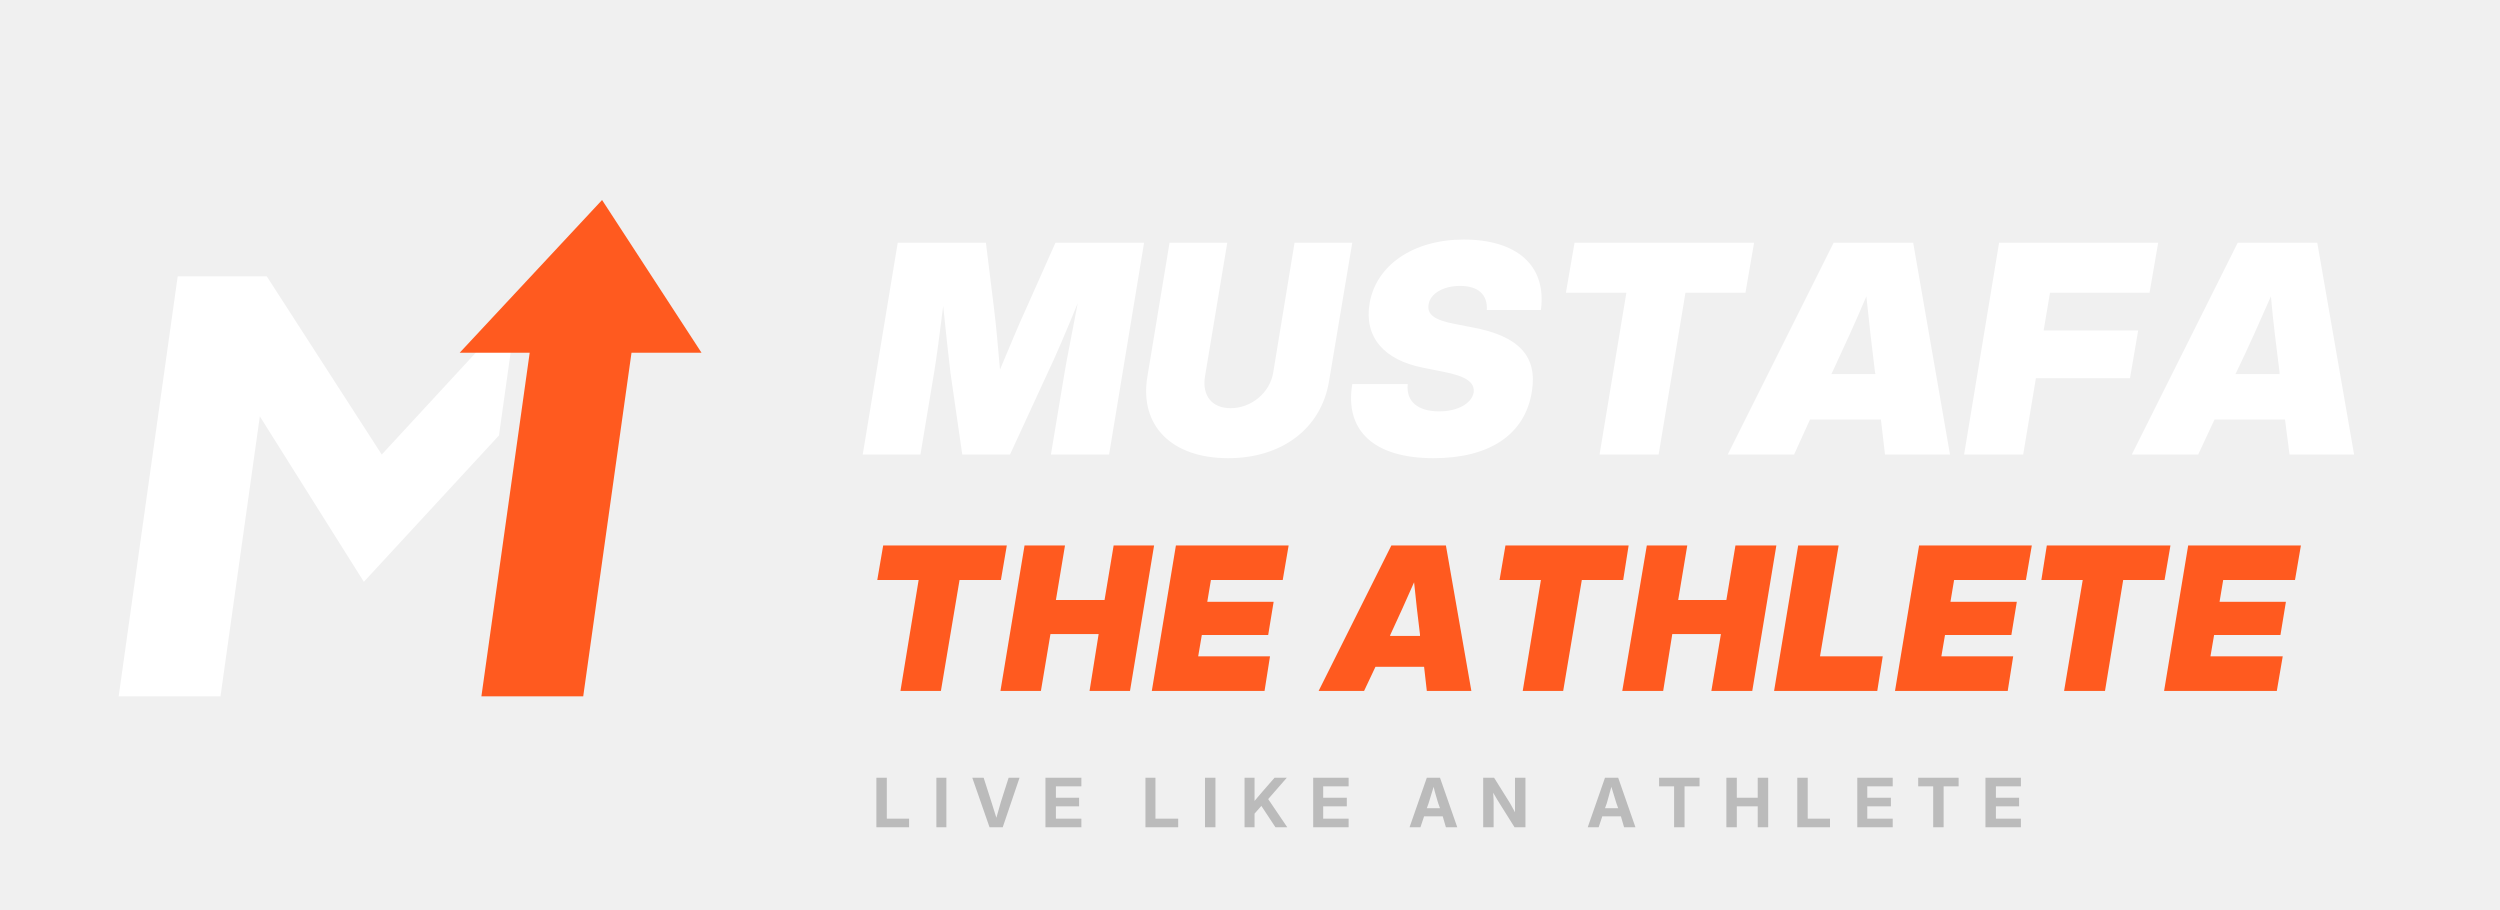
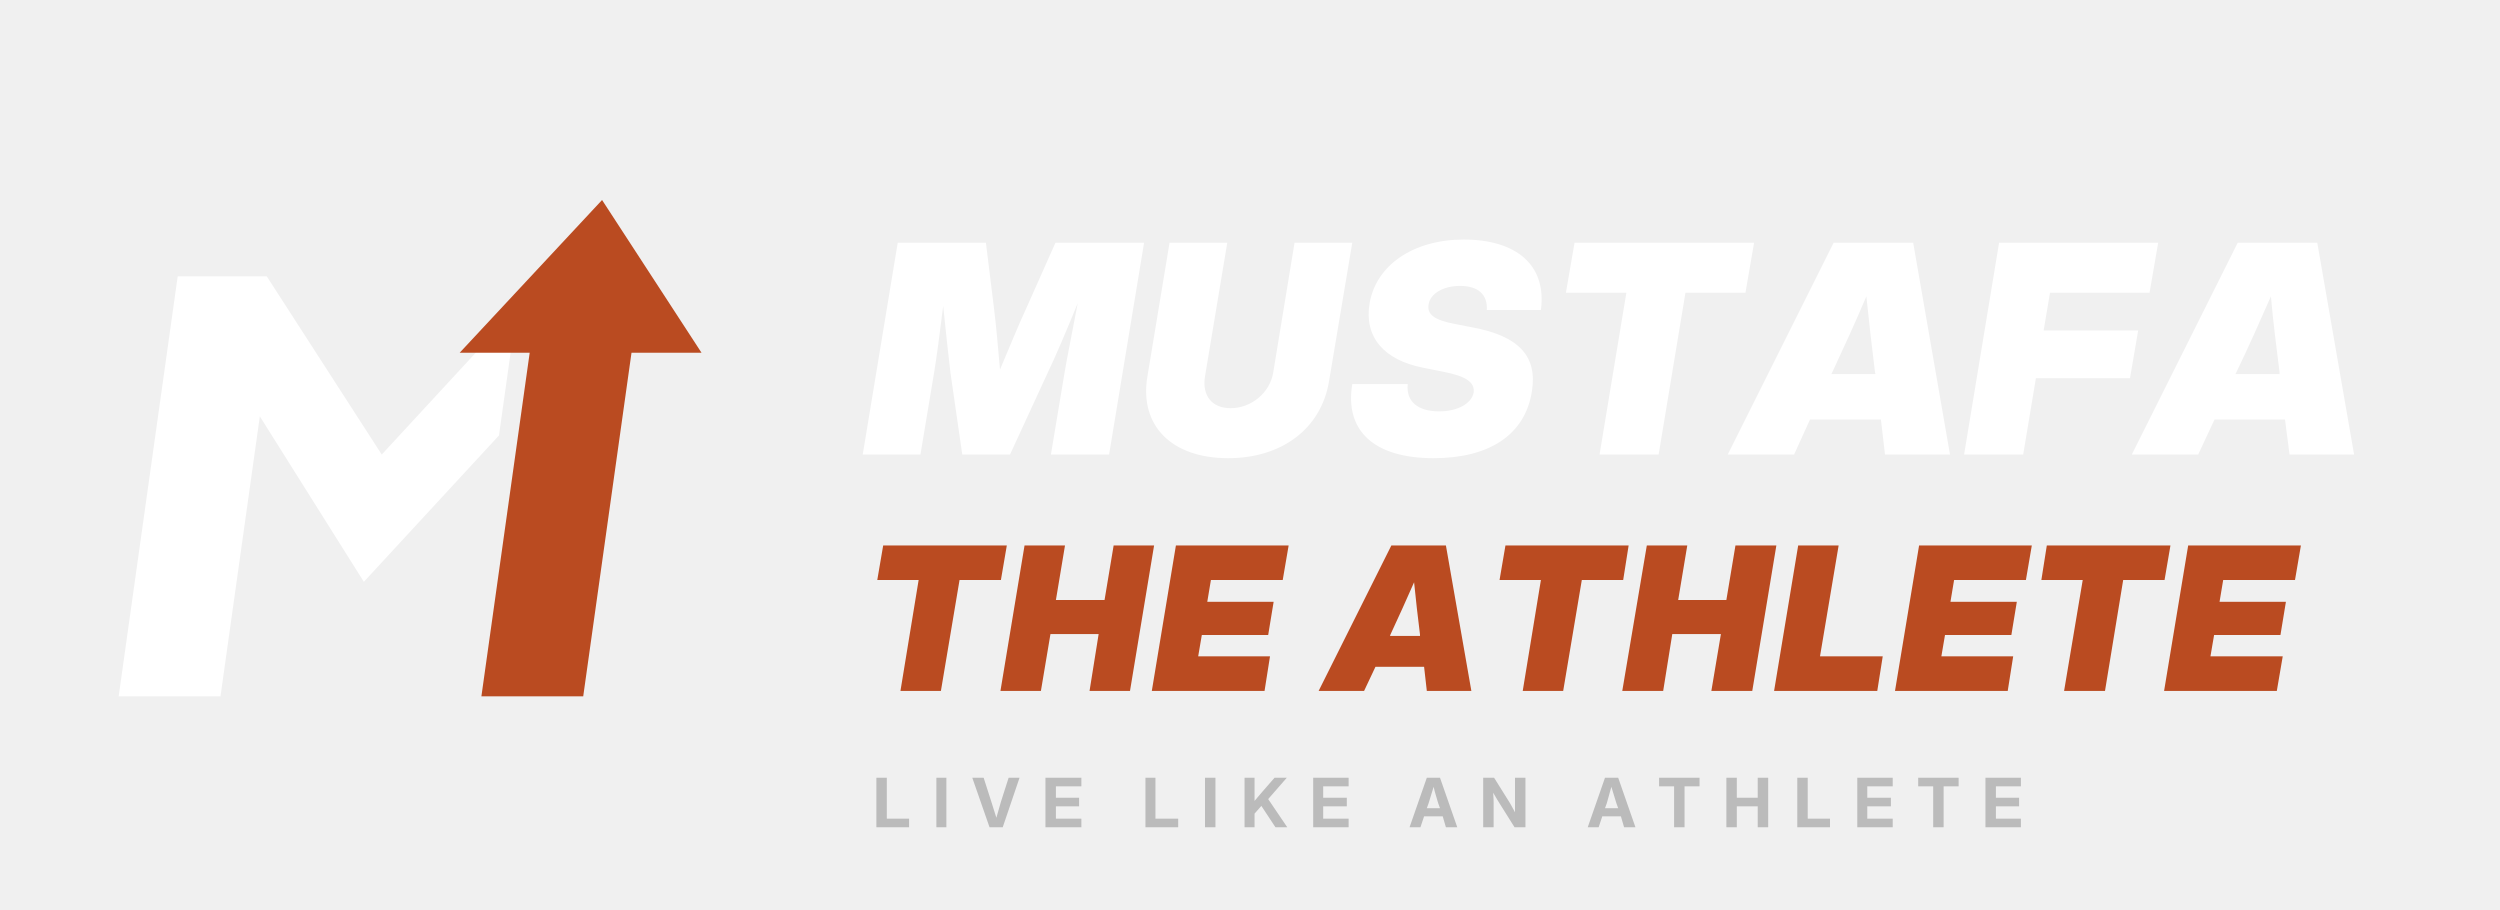
<svg xmlns="http://www.w3.org/2000/svg" viewBox="0 0 550 200" width="550" height="200" role="img" aria-label="Mustafa the Athlete logo">
  <g transform="translate(20 30) scale(1.4)">
    <g transform="translate(-5 0) translate(0 55) skewX(-8) translate(0 -55)">
      <path d="M14 88 V22 H28 L50 50 L68 27 V47 L50 70 L30 44 V88 Z" fill="#FFFFFF" />
-       <path d="M71 88 V34 H60 L79 10 L98 34 H87 V88 Z" fill="#FF5A1F" />
+       <path d="M71 88 V34 H60 L79 10 L98 34 H87 V88 Z" fill="#BA4B21" />
    </g>
  </g>
  <path d="M189.8 100H202.5L205.5 82C206 79 206.8 73.1 207.5 67.3C208.1 73 208.7 78.8 209.1 82L211.7 100H222.2L230.5 82C232.1 78.7 234.7 72.6 237.1 66.7C236 72.6 234.7 78.9 234.2 82L231.2 100H244L251.7 53.4H232.2L225.7 68C224.2 71.2 222 76.6 220 81.3C219.6 76.6 219.1 71.2 218.7 68L216.9 53.4H197.5ZM270.2 100.8C282 100.8 290.7 94.3 292.4 83.8L297.5 53.4H284.8L280.1 82C279.4 86.3 275.4 89.8 270.7 89.8C266.7 89.8 264.4 87.1 265.1 82.8L270 53.4H257.3L252.4 83C250.7 93.6 257.7 100.8 270.2 100.8ZM315.4 100.8C327.7 100.8 335.5 95.6 337 86.2C338.3 78.4 334.2 73.9 323.8 72L320.2 71.3C315.5 70.4 313.9 69.2 314.3 66.9C314.7 64.6 317.5 62.9 321.2 62.9C325.2 62.9 327.3 64.8 327.1 68.2H339C340.3 58.4 333.7 52.7 322 52.7C311 52.7 302.7 58.3 301.3 66.8C300.1 74.1 304.4 79.2 313.1 80.9L317.6 81.8C322.7 82.8 324.5 84.2 324.2 86.4C323.7 88.8 320.7 90.5 316.6 90.5C311.9 90.5 309.3 88.3 309.7 84.5H297.5C295.8 94.7 302.2 100.8 315.4 100.8ZM344.5 64.4H357.8L351.9 100H364.9L370.8 64.4H384L385.9 53.4H346.4ZM380.1 100H394.7L398.2 92.3H413.8L414.7 100H429L420.9 53.4H403.4ZM402.9 82.3 403.1 81.9C405.7 76.3 408.2 70.9 410.6 65.2C411.2 70.9 411.8 76.3 412.5 81.9L412.6 82.3ZM432.1 100H445.1L447.9 83.2H468.6L470.4 72.7H449.6L451 64.4H472.9L474.8 53.4H439.8ZM469 100H483.6L487.2 92.3H502.7L503.7 100H517.9L509.8 53.4H492.3ZM491.8 82.3 492 81.9C494.7 76.3 497.1 70.9 499.6 65.2C500.1 70.9 500.8 76.3 501.5 81.9L501.5 82.3Z" fill="#FFFFFF" />
-   <path d="M193 127.6H202.1L198.1 152H207L211.1 127.6H220.2L221.5 120H194.3ZM220.1 152H229L231.1 139.5H241.7L239.7 152H248.6L253.9 120H245L243 132H232.3L234.3 120H225.4ZM253.4 152H278.2L279.4 144.4H263.6L264.4 139.7H279L280.2 132.4H265.6L266.4 127.6H282.2L283.5 120H258.7ZM290.1 152H300.1L302.6 146.7H313.3L313.9 152H323.7L318.1 120H306.1ZM305.8 139.9 305.9 139.6C307.7 135.7 309.4 132 311.1 128.1C311.5 132 311.9 135.7 312.4 139.6L312.4 139.9ZM329.9 127.6H339L335 152H343.9L348 127.6H357.1L358.3 120H331.2ZM356.9 152H365.9L367.9 139.5H378.6L376.5 152H385.5L390.8 120H381.8L379.8 132H369.2L371.2 120H362.3ZM390.3 152H413L414.2 144.4H400.4L404.5 120H395.6ZM416.9 152H441.7L442.9 144.4H427.1L427.9 139.7H442.5L443.7 132.4H429.1L429.9 127.6H445.7L447 120H422.2ZM449.1 127.6H458.2L454.1 152H463.1L467.1 127.6H476.2L477.5 120H450.3ZM476.1 152H500.9L502.2 144.4H486.3L487.1 139.7H501.7L502.9 132.4H488.3L489.1 127.6H504.9L506.2 120H481.4Z" fill="#FF5A1F" />
+   <path d="M193 127.6H202.1L198.1 152H207L211.1 127.6H220.2L221.5 120H194.3ZM220.1 152H229L231.1 139.5H241.7L239.7 152H248.6L253.9 120H245L243 132H232.3L234.3 120H225.4ZM253.4 152H278.2L279.4 144.4H263.6L264.4 139.7H279L280.2 132.4H265.6L266.4 127.6H282.2L283.5 120H258.7ZM290.1 152H300.1L302.6 146.7H313.3L313.9 152H323.7L318.1 120H306.1ZM305.8 139.9 305.9 139.6C307.7 135.7 309.4 132 311.1 128.1C311.5 132 311.9 135.7 312.4 139.6L312.4 139.9ZM329.9 127.6H339L335 152H343.9L348 127.6H357.1L358.3 120H331.2ZM356.9 152H365.9L367.9 139.5H378.6L376.5 152H385.5L390.8 120H381.8L379.8 132H369.2L371.2 120H362.3ZM390.3 152H413L414.2 144.4H400.4L404.5 120H395.6ZM416.9 152H441.7L442.9 144.4H427.1L427.9 139.7H442.5L443.7 132.4H429.1L429.9 127.6H445.7L447 120H422.2ZM449.1 127.6H458.2L454.1 152H463.1L467.1 127.6H476.2L477.5 120H450.3ZM476.1 152H500.9L502.2 144.4H486.3L487.1 139.7H501.7L502.9 132.4H488.3L489.1 127.6H504.9L506.2 120H481.4Z" fill="#BA4B21" />
  <path d="M192.8 182H200V180.1H195.1V171.1H192.8ZM208.2 171.1H206V182H208.2ZM217.7 182H220.6L224.3 171.1H221.9L220.2 176.4C219.9 177.4 219.6 178.6 219.2 179.9C218.8 178.6 218.4 177.4 218.1 176.4L216.4 171.1H213.9ZM230 182H237.9V180.1H232.3V177.4H237.4V175.5H232.3V173H237.9V171.1H230ZM252 182H259.2V180.1H254.2V171.1H252ZM267.4 171.1H265.1V182H267.4ZM273.8 182H276V179L277.5 177.3L280.6 182H283.2L279 175.8L283.1 171.1H280.4L277.7 174.2C277.1 174.9 276.6 175.5 276 176.2V171.1H273.8ZM288.9 182H296.7V180.1H291.1V177.4H296.3V175.5H291.1V173H296.7V171.1H288.9ZM310.1 182H312.5L313.3 179.6H317.4L318.1 182H320.6L316.8 171.1H313.9ZM313.9 177.8 314.3 176.7C314.6 175.6 315 174.5 315.4 173.1C315.7 174.5 316.1 175.6 316.4 176.7L316.8 177.8ZM326.3 182H328.6V176.9C328.6 176.5 328.6 175.5 328.5 174.4C329.1 175.5 329.7 176.4 330 176.9L333.2 182H335.6V171.1H333.3V176.5C333.3 176.9 333.3 177.8 333.3 178.7C332.9 177.9 332.4 177.1 332.2 176.7L328.7 171.1H326.3ZM349.3 182H351.7L352.5 179.6H356.6L357.3 182H359.8L356 171.1H353.1ZM353.1 177.8 353.5 176.7C353.8 175.6 354.1 174.5 354.5 173.1C354.9 174.5 355.3 175.6 355.6 176.7L356 177.8ZM365 173H368.3V182H370.6V173H373.9V171.1H365ZM379.8 182H382.1V177.4H386.7V182H389V171.1H386.7V175.5H382.1V171.1H379.8ZM395.4 182H402.6V180.1H397.7V171.1H395.4ZM408.6 182H416.4V180.1H410.8V177.4H416V175.5H410.8V173H416.4V171.1H408.6ZM422 173H425.3V182H427.6V173H430.9V171.1H422ZM436.8 182H444.6V180.1H439.1V177.4H444.2V175.5H439.1V173H444.6V171.1H436.8Z" fill="#BBBBBB" />
</svg>
